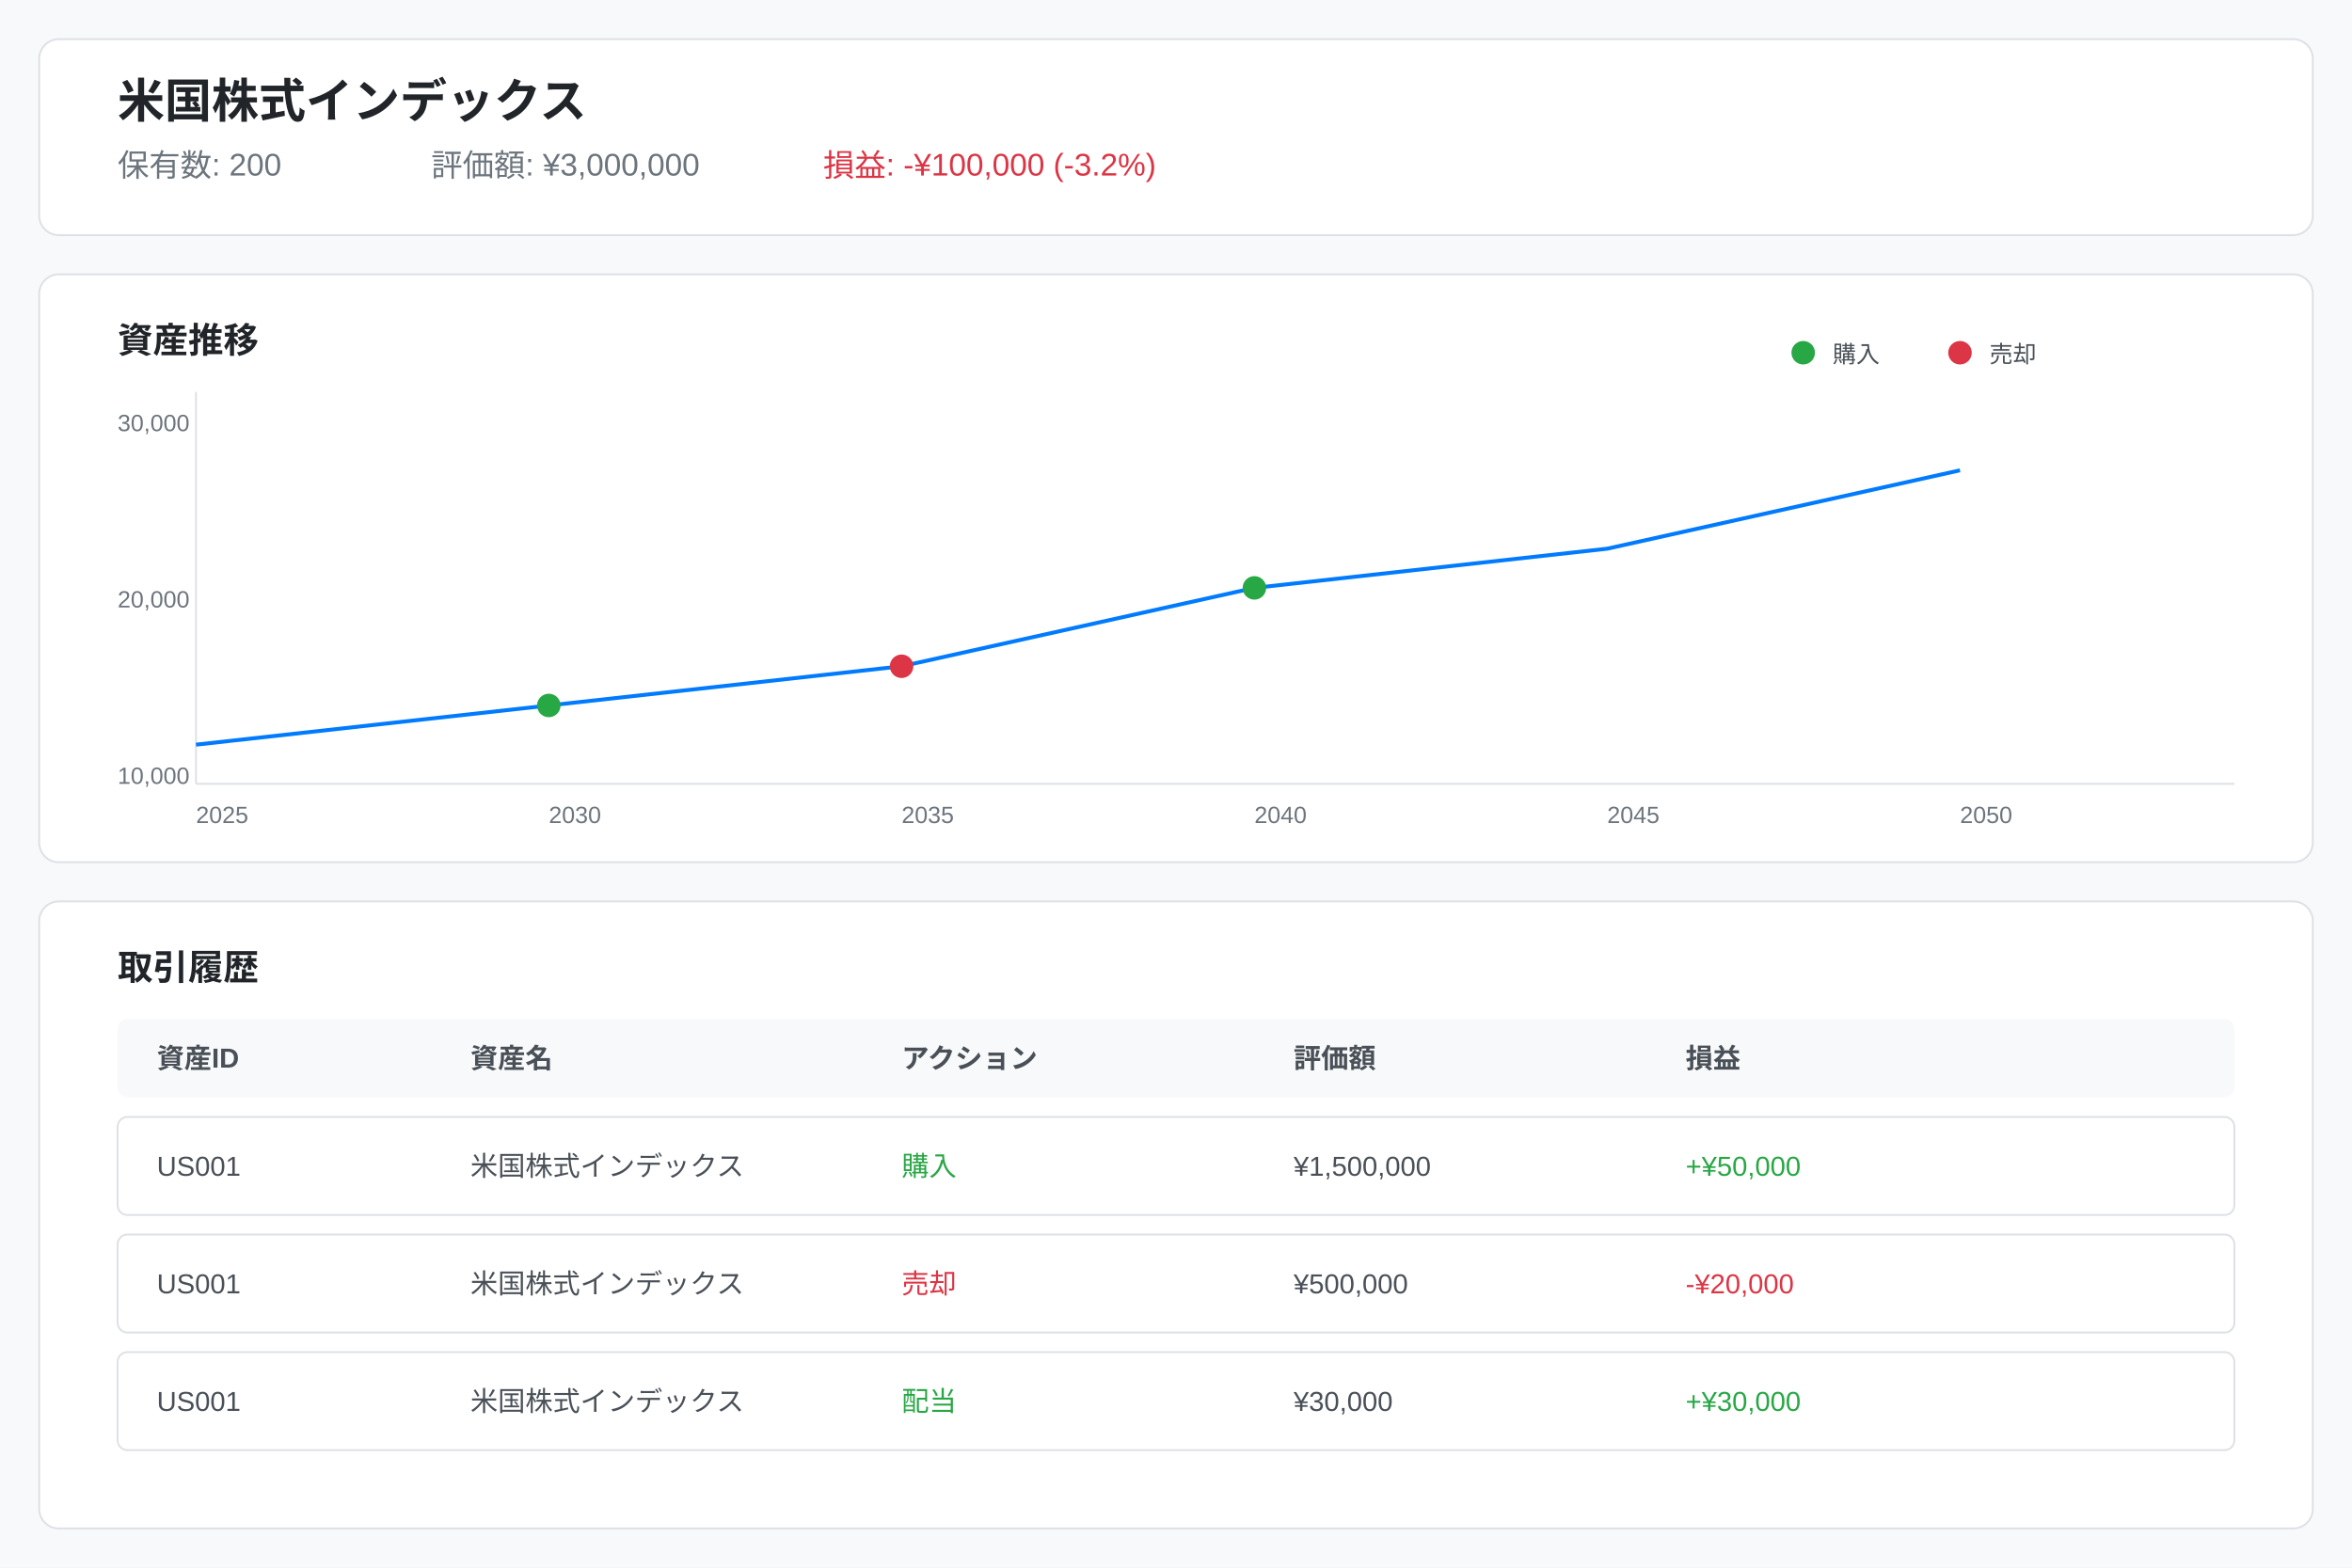
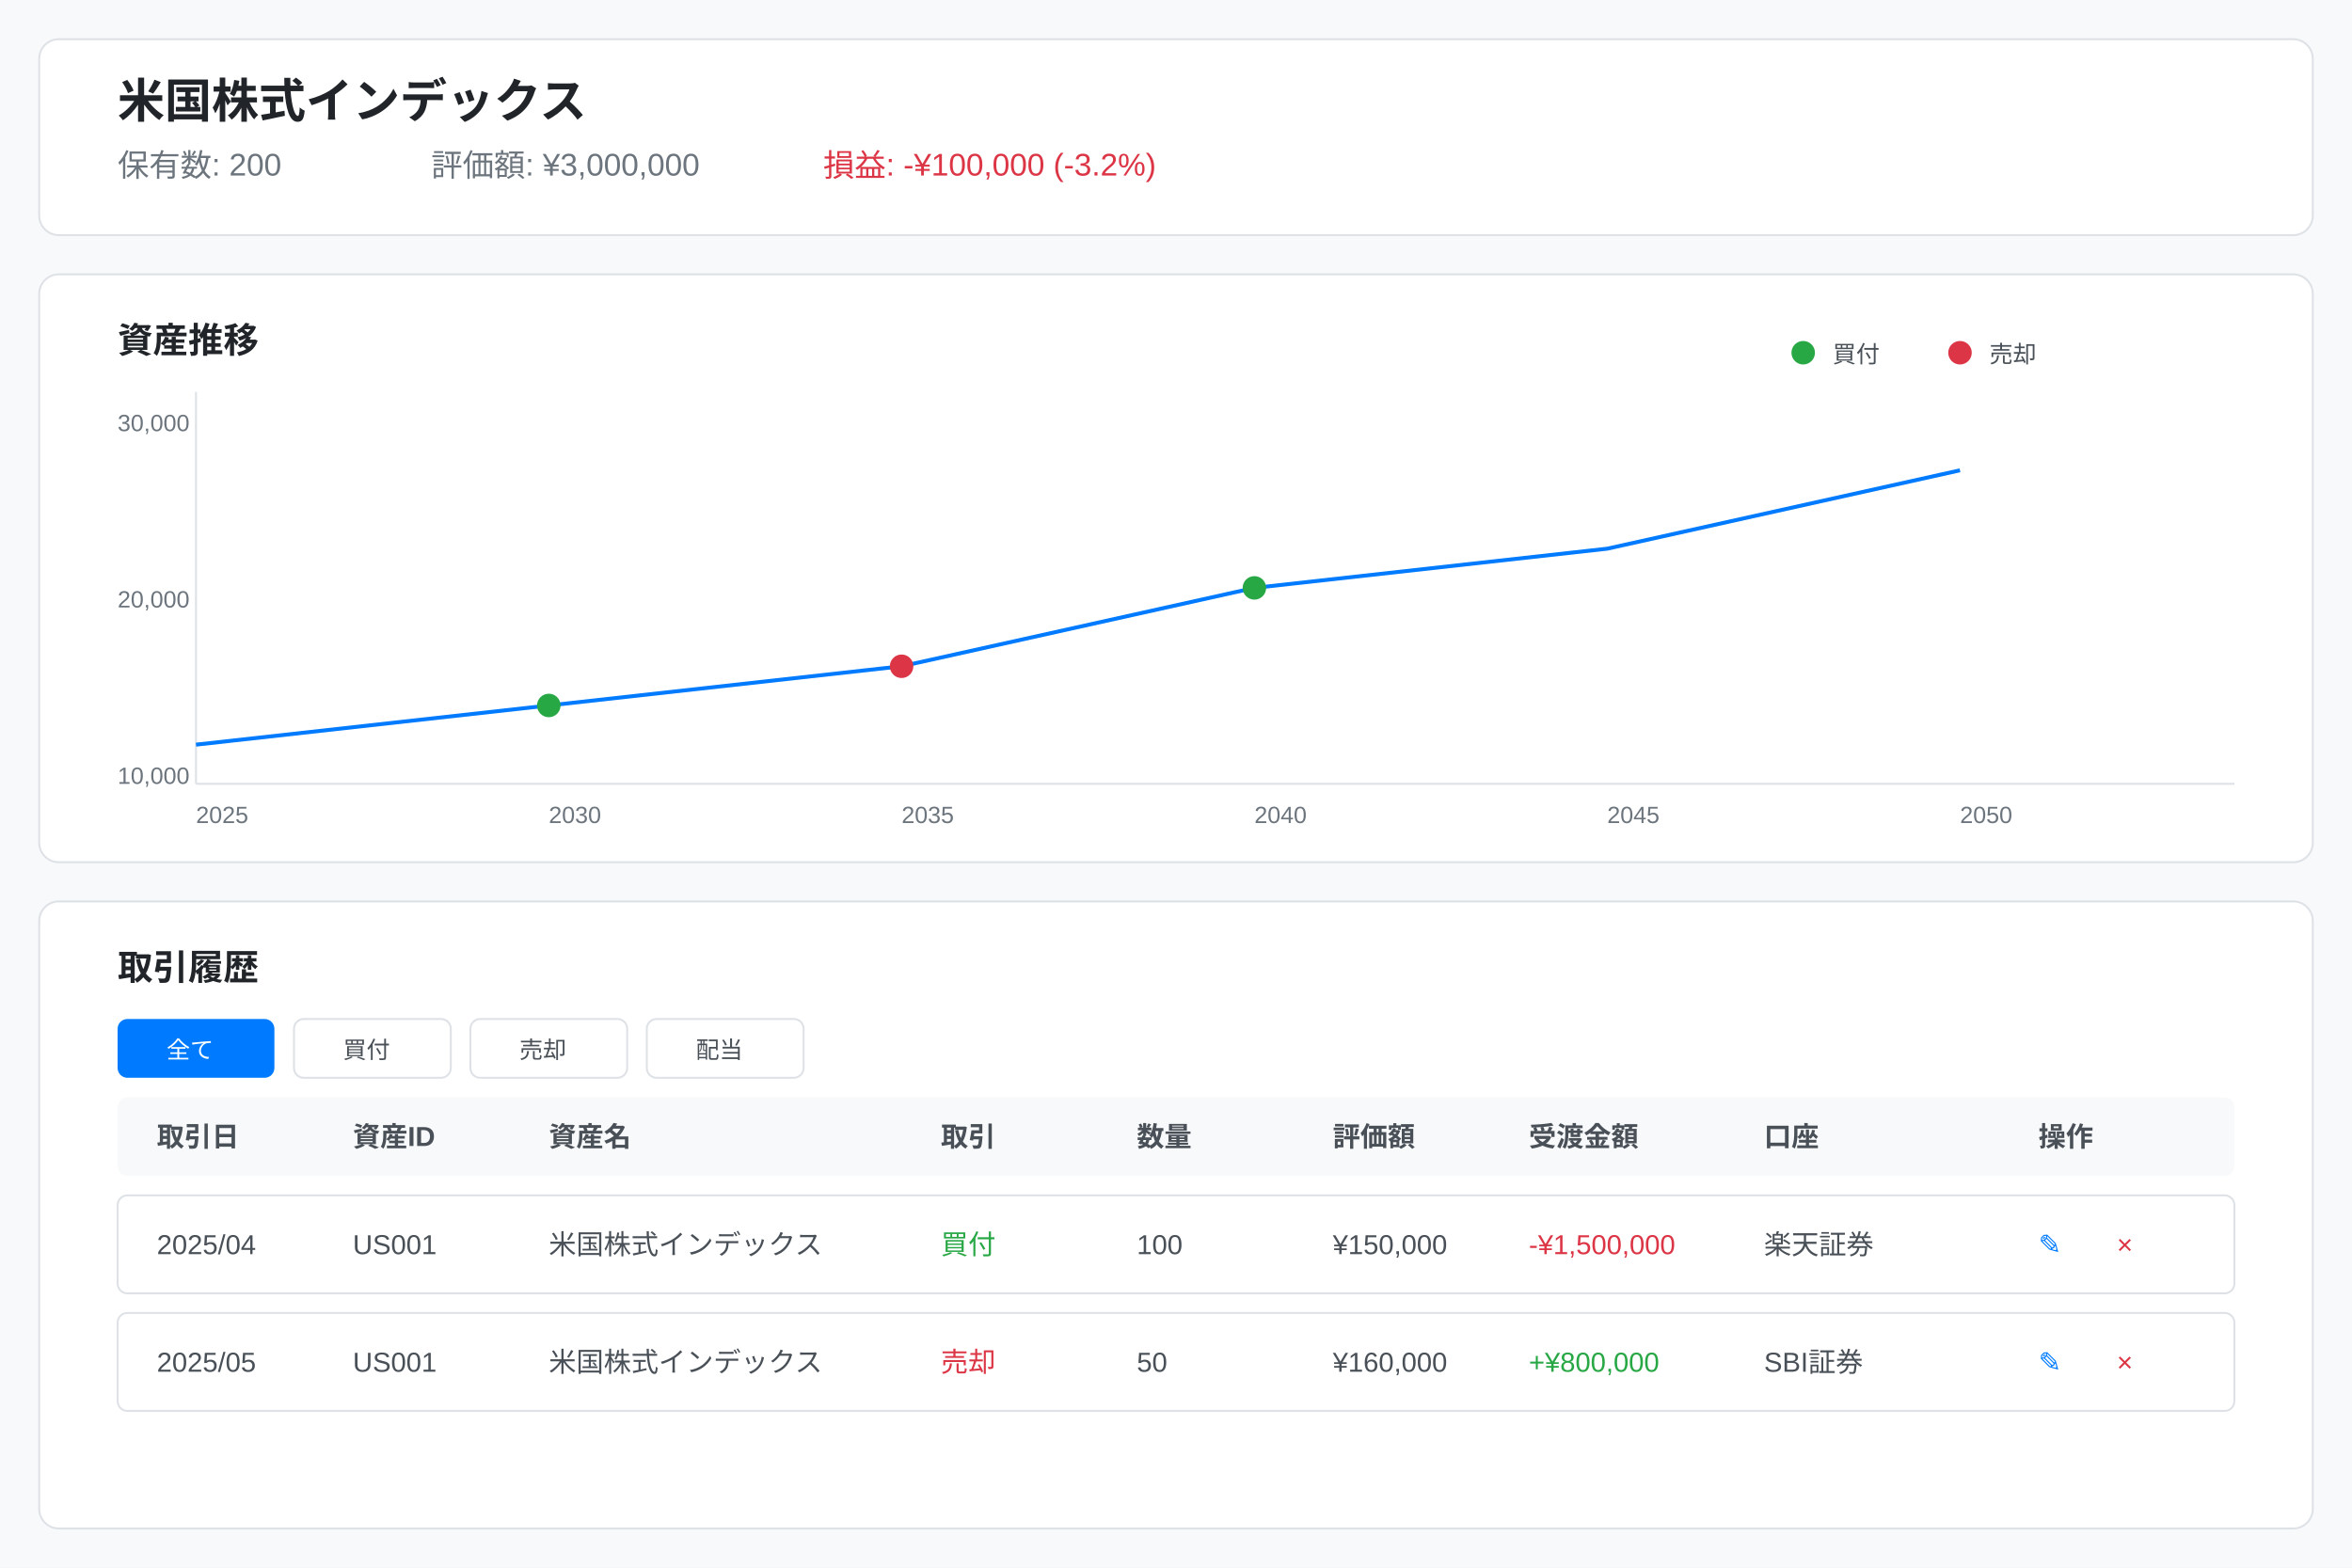
<svg xmlns="http://www.w3.org/2000/svg" width="1200" height="800" viewBox="0 0 1200 800">
  <rect width="1200" height="800" fill="#f8f9fa" />
  <g transform="translate(20, 20)">
    <rect width="1160" height="100" rx="10" fill="#ffffff" stroke="#dee2e6" />
    <text x="40" y="40" font-family="Arial" font-size="24" font-weight="bold" fill="#212529">米国株式インデックス</text>
    <text x="40" y="70" font-family="Arial" font-size="16" fill="#6c757d">保有数: 200</text>
    <text x="200" y="70" font-family="Arial" font-size="16" fill="#6c757d">評価額: ¥3,000,000</text>
    <text x="400" y="70" font-family="Arial" font-size="16" fill="#dc3545">損益: -¥100,000 (-3.2%)</text>
  </g>
  <g transform="translate(20, 140)">
    <rect width="1160" height="300" rx="10" fill="#ffffff" stroke="#dee2e6" />
    <text x="40" y="40" font-family="Arial" font-size="18" font-weight="bold" fill="#212529">資産推移</text>
    <g transform="translate(40, 60)">
      <line x1="40" y1="0" x2="40" y2="200" stroke="#dee2e6" />
      <text x="0" y="20" font-family="Arial" font-size="12" fill="#6c757d">30,000</text>
      <text x="0" y="110" font-family="Arial" font-size="12" fill="#6c757d">20,000</text>
      <text x="0" y="200" font-family="Arial" font-size="12" fill="#6c757d">10,000</text>
      <line x1="40" y1="200" x2="1080" y2="200" stroke="#dee2e6" />
      <path d="M40,180 L220,160 L400,140 L580,100 L760,80 L940,40" fill="none" stroke="#007bff" stroke-width="2" />
      <circle cx="220" cy="160" r="6" fill="#28a745" />
      <circle cx="580" cy="100" r="6" fill="#28a745" />
      <circle cx="400" cy="140" r="6" fill="#dc3545" />
      <text x="40" y="220" font-family="Arial" font-size="12" fill="#6c757d">2025</text>
      <text x="220" y="220" font-family="Arial" font-size="12" fill="#6c757d">2030</text>
      <text x="400" y="220" font-family="Arial" font-size="12" fill="#6c757d">2035</text>
      <text x="580" y="220" font-family="Arial" font-size="12" fill="#6c757d">2040</text>
      <text x="760" y="220" font-family="Arial" font-size="12" fill="#6c757d">2045</text>
      <text x="940" y="220" font-family="Arial" font-size="12" fill="#6c757d">2050</text>
    </g>
    <g transform="translate(900, 40)">
      <circle cx="0" cy="0" r="6" fill="#28a745" />
-       <text x="15" y="5" font-family="Arial" font-size="12" fill="#495057">購入</text>
+       <text x="15" y="5" font-family="Arial" font-size="12" fill="#495057">買付</text>
      <circle cx="80" cy="0" r="6" fill="#dc3545" />
      <text x="95" y="5" font-family="Arial" font-size="12" fill="#495057">売却</text>
    </g>
  </g>
  <g transform="translate(20, 460)">
    <rect width="1160" height="320" rx="10" fill="#ffffff" stroke="#dee2e6" />
    <text x="40" y="40" font-family="Arial" font-size="18" font-weight="bold" fill="#212529">取引履歴</text>
    <g transform="translate(40, 60)">
+       <rect width="80" height="30" rx="5" fill="#007bff" />
+       <text x="25" y="20" font-family="Arial" font-size="12" fill="#ffffff">全て</text>
+       <rect x="90" width="80" height="30" rx="5" fill="#ffffff" stroke="#dee2e6" />
+       <text x="115" y="20" font-family="Arial" font-size="12" fill="#495057">買付</text>
+       <rect x="180" width="80" height="30" rx="5" fill="#ffffff" stroke="#dee2e6" />
+       <text x="205" y="20" font-family="Arial" font-size="12" fill="#495057">売却</text>
+       <rect x="270" width="80" height="30" rx="5" fill="#ffffff" stroke="#dee2e6" />
+       <text x="295" y="20" font-family="Arial" font-size="12" fill="#495057">配当</text>
+     </g>
+     <g transform="translate(40, 100)">
      <rect width="1080" height="40" rx="5" fill="#f8f9fa" />
-       <text x="20" y="25" font-family="Arial" font-size="14" font-weight="bold" fill="#495057">資産ID</text>
-       <text x="180" y="25" font-family="Arial" font-size="14" font-weight="bold" fill="#495057">資産名</text>
-       <text x="400" y="25" font-family="Arial" font-size="14" font-weight="bold" fill="#495057">アクション</text>
-       <text x="600" y="25" font-family="Arial" font-size="14" font-weight="bold" fill="#495057">評価額</text>
-       <text x="800" y="25" font-family="Arial" font-size="14" font-weight="bold" fill="#495057">損益</text>
+       <text x="20" y="25" font-family="Arial" font-size="14" font-weight="bold" fill="#495057">取引日</text>
+       <text x="120" y="25" font-family="Arial" font-size="14" font-weight="bold" fill="#495057">資産ID</text>
+       <text x="220" y="25" font-family="Arial" font-size="14" font-weight="bold" fill="#495057">資産名</text>
+       <text x="420" y="25" font-family="Arial" font-size="14" font-weight="bold" fill="#495057">取引</text>
+       <text x="520" y="25" font-family="Arial" font-size="14" font-weight="bold" fill="#495057">数量</text>
+       <text x="620" y="25" font-family="Arial" font-size="14" font-weight="bold" fill="#495057">評価額</text>
+       <text x="720" y="25" font-family="Arial" font-size="14" font-weight="bold" fill="#495057">受渡金額</text>
+       <text x="840" y="25" font-family="Arial" font-size="14" font-weight="bold" fill="#495057">口座</text>
+       <text x="980" y="25" font-family="Arial" font-size="14" font-weight="bold" fill="#495057">操作</text>
    </g>
-     <g transform="translate(40, 110)">
+     <g transform="translate(40, 150)">
      <rect width="1080" height="50" rx="5" fill="#ffffff" stroke="#dee2e6" />
-       <text x="20" y="30" font-family="Arial" font-size="14" fill="#495057">US001</text>
-       <text x="180" y="30" font-family="Arial" font-size="14" fill="#495057">米国株式インデックス</text>
-       <text x="400" y="30" font-family="Arial" font-size="14" fill="#28a745">購入</text>
-       <text x="600" y="30" font-family="Arial" font-size="14" fill="#495057">¥1,500,000</text>
-       <text x="800" y="30" font-family="Arial" font-size="14" fill="#28a745">+¥50,000</text>
+       <text x="20" y="30" font-family="Arial" font-size="14" fill="#495057">2025/04</text>
+       <text x="120" y="30" font-family="Arial" font-size="14" fill="#495057">US001</text>
+       <text x="220" y="30" font-family="Arial" font-size="14" fill="#495057">米国株式インデックス</text>
+       <text x="420" y="30" font-family="Arial" font-size="14" fill="#28a745">買付</text>
+       <text x="520" y="30" font-family="Arial" font-size="14" fill="#495057">100</text>
+       <text x="620" y="30" font-family="Arial" font-size="14" fill="#495057">¥150,000</text>
+       <text x="720" y="30" font-family="Arial" font-size="14" fill="#dc3545">-¥1,500,000</text>
+       <text x="840" y="30" font-family="Arial" font-size="14" fill="#495057">楽天証券</text>
+       <text x="980" y="30" font-family="Arial" font-size="14" fill="#007bff">✎</text>
+       <text x="1020" y="30" font-family="Arial" font-size="14" fill="#dc3545">×</text>
      <g transform="translate(0, 60)">
        <rect width="1080" height="50" rx="5" fill="#ffffff" stroke="#dee2e6" />
-         <text x="20" y="30" font-family="Arial" font-size="14" fill="#495057">US001</text>
-         <text x="180" y="30" font-family="Arial" font-size="14" fill="#495057">米国株式インデックス</text>
-         <text x="400" y="30" font-family="Arial" font-size="14" fill="#dc3545">売却</text>
-         <text x="600" y="30" font-family="Arial" font-size="14" fill="#495057">¥500,000</text>
-         <text x="800" y="30" font-family="Arial" font-size="14" fill="#dc3545">-¥20,000</text>
-       </g>
-       <g transform="translate(0, 120)">
-         <rect width="1080" height="50" rx="5" fill="#ffffff" stroke="#dee2e6" />
-         <text x="20" y="30" font-family="Arial" font-size="14" fill="#495057">US001</text>
-         <text x="180" y="30" font-family="Arial" font-size="14" fill="#495057">米国株式インデックス</text>
-         <text x="400" y="30" font-family="Arial" font-size="14" fill="#28a745">配当</text>
-         <text x="600" y="30" font-family="Arial" font-size="14" fill="#495057">¥30,000</text>
-         <text x="800" y="30" font-family="Arial" font-size="14" fill="#28a745">+¥30,000</text>
+         <text x="20" y="30" font-family="Arial" font-size="14" fill="#495057">2025/05</text>
+         <text x="120" y="30" font-family="Arial" font-size="14" fill="#495057">US001</text>
+         <text x="220" y="30" font-family="Arial" font-size="14" fill="#495057">米国株式インデックス</text>
+         <text x="420" y="30" font-family="Arial" font-size="14" fill="#dc3545">売却</text>
+         <text x="520" y="30" font-family="Arial" font-size="14" fill="#495057">50</text>
+         <text x="620" y="30" font-family="Arial" font-size="14" fill="#495057">¥160,000</text>
+         <text x="720" y="30" font-family="Arial" font-size="14" fill="#28a745">+¥800,000</text>
+         <text x="840" y="30" font-family="Arial" font-size="14" fill="#495057">SBI証券</text>
+         <text x="980" y="30" font-family="Arial" font-size="14" fill="#007bff">✎</text>
+         <text x="1020" y="30" font-family="Arial" font-size="14" fill="#dc3545">×</text>
      </g>
    </g>
  </g>
</svg>
